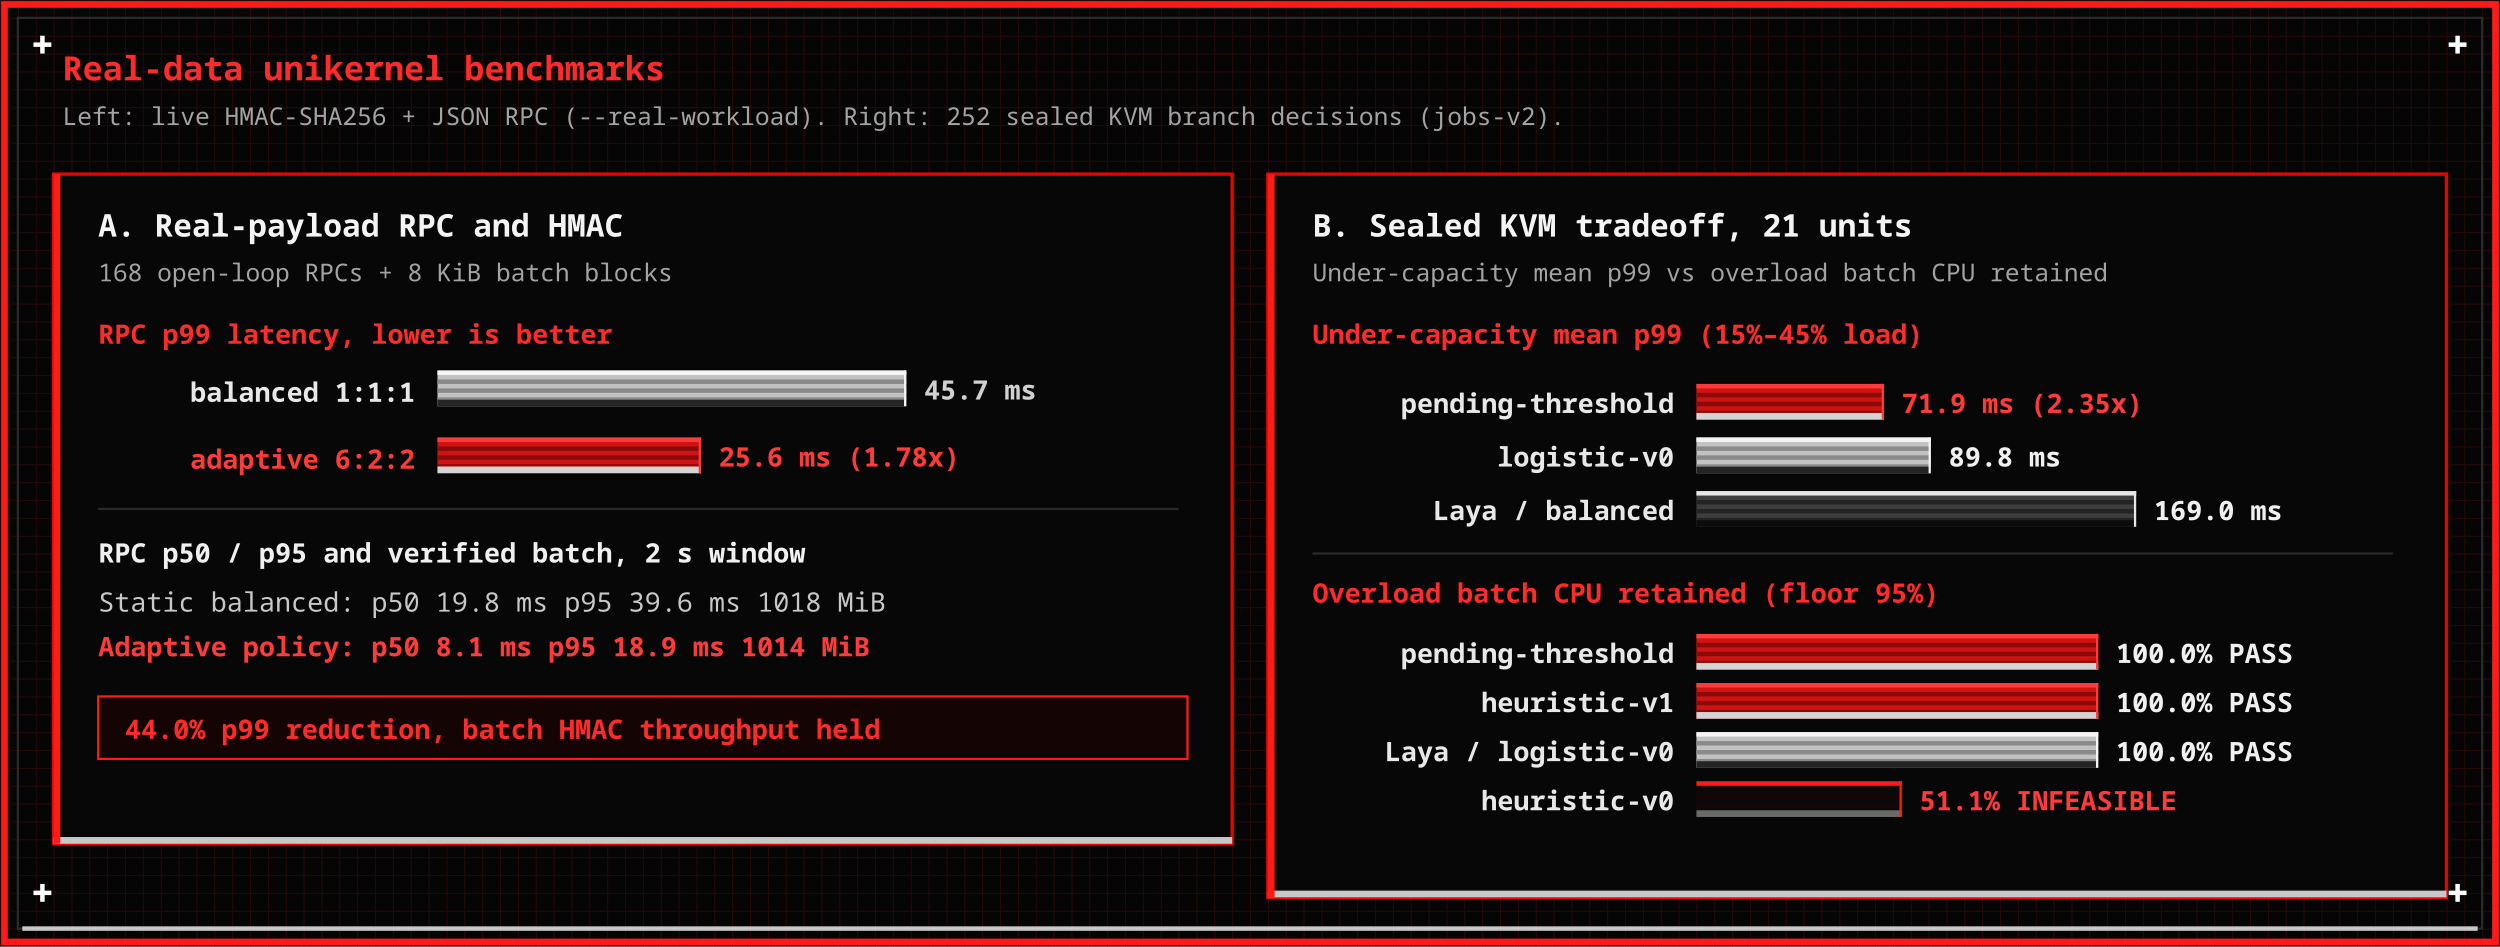
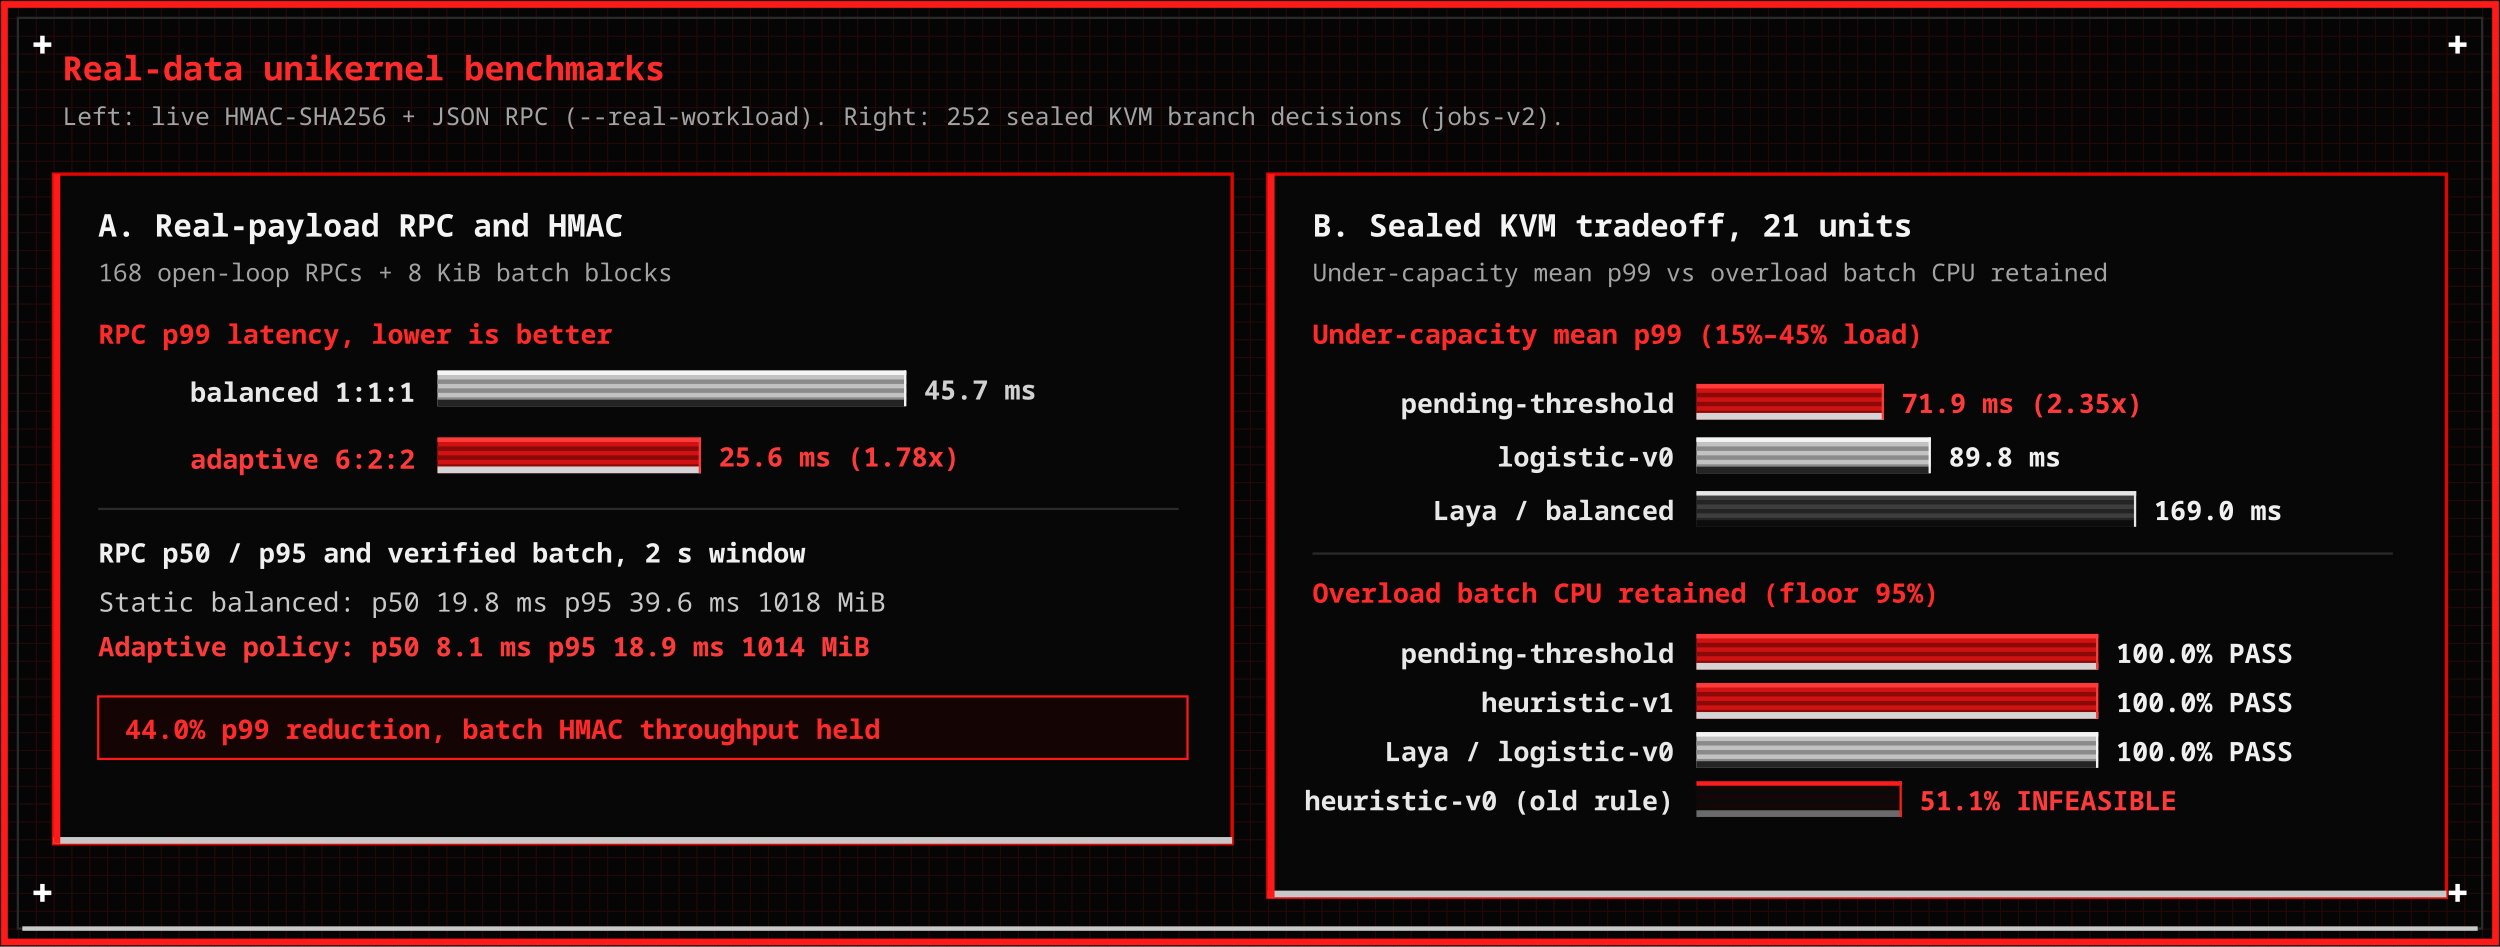
<svg xmlns="http://www.w3.org/2000/svg" width="1120" height="424" viewBox="0 0 1120 424" font-family="'Noto Sans Mono', 'Liberation Mono', ui-monospace, monospace">
  <defs>
    <pattern id="grid" width="8" height="8" patternUnits="userSpaceOnUse">
      <path d="M8 0 H0 V8" fill="none" stroke="#240808" stroke-width="1" />
    </pattern>
  </defs>
  <rect width="1120" height="424" fill="#050505" />
  <rect width="1120" height="424" fill="url(#grid)" />
  <rect x="2" y="2" width="1116" height="420" fill="none" stroke="#ff1a1a" stroke-width="3" />
  <rect x="8" y="8" width="1104" height="408" fill="none" stroke="#2a2a2a" stroke-width="1" />
  <rect x="10" y="415" width="1100" height="2" fill="#c8c8c8" />
  <g fill="#ffffff">
    <rect x="18" y="16" width="2" height="8" />
    <rect x="15" y="19" width="8" height="2" />
    <rect x="1100" y="16" width="2" height="8" />
    <rect x="1097" y="19" width="8" height="2" />
    <rect x="18" y="396" width="2" height="8" />
    <rect x="15" y="399" width="8" height="2" />
    <rect x="1100" y="396" width="2" height="8" />
    <rect x="1097" y="399" width="8" height="2" />
  </g>
  <text x="28" y="36" text-anchor="start" font-size="15" font-weight="800" fill="#ff2a2a">Real-data unikernel benchmarks</text>
  <text x="28" y="56" text-anchor="start" font-size="11" font-weight="500" fill="#a3a3a3">Left: live HMAC-SHA256 + JSON RPC (--real-workload). Right: 252 sealed KVM branch decisions (jobs-v2).</text>
  <rect x="24" y="78" width="528" height="300" fill="#070707" stroke="#e10600" stroke-width="1.5" />
  <rect x="24" y="375" width="528" height="3" fill="#c8c8c8" />
  <rect x="24" y="78" width="3" height="300" fill="#ff1a1a" />
  <text x="44" y="106" text-anchor="start" font-size="14" font-weight="800" fill="#f4f4f4">A. Real-payload RPC and HMAC</text>
  <text x="44" y="126" text-anchor="start" font-size="11" font-weight="500" fill="#a3a3a3">168 open-loop RPCs + 8 KiB batch blocks</text>
  <text x="44" y="154" text-anchor="start" font-size="12" font-weight="700" fill="#ff2a2a">RPC p99 latency, lower is better</text>
  <text x="186" y="180" text-anchor="end" font-size="12" font-weight="700" fill="#e8e8e8">balanced 1:1:1</text>
  <rect x="196" y="166" width="210" height="16" fill="#c2c2c2" />
  <rect x="196" y="170" width="210" height="2" fill="#8a8a8a" />
  <rect x="196" y="174" width="210" height="2" fill="#8a8a8a" />
  <rect x="196" y="178" width="210" height="1" fill="#8a8a8a" />
  <rect x="196" y="166" width="210" height="2" fill="#f4f4f4" />
  <rect x="196" y="179" width="210" height="3" fill="#242424" />
  <rect x="405" y="166" width="1" height="16" fill="#f4f4f4" />
  <text x="414" y="179" text-anchor="start" font-size="12" font-weight="700" fill="#d0d0d0">45.7 ms</text>
  <text x="186" y="210" text-anchor="end" font-size="12" font-weight="700" fill="#ff3a3a">adaptive 6:2:2</text>
  <rect x="196" y="196" width="118" height="16" fill="#d01212" />
  <rect x="196" y="200" width="118" height="2" fill="#8a0a0a" />
  <rect x="196" y="204" width="118" height="2" fill="#8a0a0a" />
  <rect x="196" y="208" width="118" height="1" fill="#8a0a0a" />
  <rect x="196" y="196" width="118" height="2" fill="#ff3a3a" />
  <rect x="196" y="209" width="118" height="3" fill="#d4d4d4" />
  <rect x="313" y="196" width="1" height="16" fill="#ff3a3a" />
  <text x="322" y="209" text-anchor="start" font-size="12" font-weight="700" fill="#ff3a3a">25.6 ms  (1.78x)</text>
  <line x1="44" y1="228" x2="528" y2="228" stroke="#2a2a2a" stroke-width="1" />
  <text x="44" y="252" text-anchor="start" font-size="12" font-weight="700" fill="#f0f0f0">RPC p50 / p95 and verified batch, 2 s window</text>
  <text x="44" y="274" text-anchor="start" font-size="12" font-weight="500" fill="#c8c8c8">Static balanced:  p50 19.8 ms   p95 39.6 ms   1018 MiB</text>
  <text x="44" y="294" text-anchor="start" font-size="12" font-weight="700" fill="#ff3a3a">Adaptive policy:  p50 8.1 ms   p95 18.9 ms   1014 MiB</text>
  <rect x="44" y="312" width="488" height="28" fill="#140404" stroke="#ff1a1a" stroke-width="1" />
  <text x="56" y="331" text-anchor="start" font-size="12" font-weight="700" fill="#ff2a2a">44.0% p99 reduction, batch HMAC throughput held</text>
  <rect x="568" y="78" width="528" height="324" fill="#070707" stroke="#e10600" stroke-width="1.5" />
  <rect x="568" y="399" width="528" height="3" fill="#c8c8c8" />
  <rect x="568" y="78" width="3" height="324" fill="#ff1a1a" />
  <text x="588" y="106" text-anchor="start" font-size="14" font-weight="800" fill="#f4f4f4">B. Sealed KVM tradeoff, 21 units</text>
  <text x="588" y="126" text-anchor="start" font-size="11" font-weight="500" fill="#a3a3a3">Under-capacity mean p99 vs overload batch CPU retained</text>
  <text x="588" y="154" text-anchor="start" font-size="12" font-weight="700" fill="#ff2a2a">Under-capacity mean p99 (15%–45% load)</text>
  <text x="750" y="185" text-anchor="end" font-size="12" font-weight="700" fill="#e8e8e8">pending-threshold</text>
  <rect x="760" y="172" width="84" height="16" fill="#d01212" />
  <rect x="760" y="176" width="84" height="2" fill="#8a0a0a" />
  <rect x="760" y="180" width="84" height="2" fill="#8a0a0a" />
  <rect x="760" y="184" width="84" height="1" fill="#8a0a0a" />
  <rect x="760" y="172" width="84" height="2" fill="#ff3a3a" />
  <rect x="760" y="185" width="84" height="3" fill="#d4d4d4" />
  <rect x="843" y="172" width="1" height="16" fill="#ff3a3a" />
  <text x="852" y="185" text-anchor="start" font-size="12" font-weight="700" fill="#ff3a3a">71.9 ms  (2.35x)</text>
  <text x="750" y="209" text-anchor="end" font-size="12" font-weight="700" fill="#e8e8e8">logistic-v0</text>
  <rect x="760" y="196" width="105" height="16" fill="#c2c2c2" />
  <rect x="760" y="200" width="105" height="2" fill="#8a8a8a" />
  <rect x="760" y="204" width="105" height="2" fill="#8a8a8a" />
  <rect x="760" y="208" width="105" height="1" fill="#8a8a8a" />
  <rect x="760" y="196" width="105" height="2" fill="#f4f4f4" />
  <rect x="760" y="209" width="105" height="3" fill="#242424" />
  <rect x="864" y="196" width="1" height="16" fill="#f4f4f4" />
  <text x="873" y="209" text-anchor="start" font-size="12" font-weight="700" fill="#f0f0f0">89.8 ms</text>
  <text x="750" y="233" text-anchor="end" font-size="12" font-weight="700" fill="#e8e8e8">Laya / balanced</text>
  <rect x="760" y="220" width="197" height="16" fill="#3e3e3e" />
  <rect x="760" y="224" width="197" height="2" fill="#242424" />
  <rect x="760" y="228" width="197" height="2" fill="#242424" />
  <rect x="760" y="232" width="197" height="1" fill="#242424" />
  <rect x="760" y="220" width="197" height="2" fill="#e6e6e6" />
  <rect x="760" y="233" width="197" height="3" fill="#0c0c0c" />
  <rect x="956" y="220" width="1" height="16" fill="#e6e6e6" />
  <text x="965" y="233" text-anchor="start" font-size="12" font-weight="700" fill="#f0f0f0">169.0 ms</text>
  <line x1="588" y1="248" x2="1072" y2="248" stroke="#2a2a2a" stroke-width="1" />
  <text x="588" y="270" text-anchor="start" font-size="12" font-weight="700" fill="#ff2a2a">Overload batch CPU retained (floor 95%)</text>
  <text x="750" y="297" text-anchor="end" font-size="12" font-weight="700" fill="#e8e8e8">pending-threshold</text>
  <rect x="760" y="284" width="180" height="16" fill="#d01212" />
  <rect x="760" y="288" width="180" height="2" fill="#8a0a0a" />
  <rect x="760" y="292" width="180" height="2" fill="#8a0a0a" />
  <rect x="760" y="296" width="180" height="1" fill="#8a0a0a" />
  <rect x="760" y="284" width="180" height="2" fill="#ff3a3a" />
  <rect x="760" y="297" width="180" height="3" fill="#d4d4d4" />
  <rect x="939" y="284" width="1" height="16" fill="#ff3a3a" />
  <text x="948" y="297" text-anchor="start" font-size="12" font-weight="700" fill="#f0f0f0">100.0%  PASS</text>
  <text x="750" y="319" text-anchor="end" font-size="12" font-weight="700" fill="#e8e8e8">heuristic-v1</text>
  <rect x="760" y="306" width="180" height="16" fill="#d01212" />
  <rect x="760" y="310" width="180" height="2" fill="#8a0a0a" />
  <rect x="760" y="314" width="180" height="2" fill="#8a0a0a" />
  <rect x="760" y="318" width="180" height="1" fill="#8a0a0a" />
  <rect x="760" y="306" width="180" height="2" fill="#ff3a3a" />
  <rect x="760" y="319" width="180" height="3" fill="#d4d4d4" />
  <rect x="939" y="306" width="1" height="16" fill="#ff3a3a" />
  <text x="948" y="319" text-anchor="start" font-size="12" font-weight="700" fill="#f0f0f0">100.0%  PASS</text>
  <text x="750" y="341" text-anchor="end" font-size="12" font-weight="700" fill="#e8e8e8">Laya / logistic-v0</text>
  <rect x="760" y="328" width="180" height="16" fill="#c2c2c2" />
  <rect x="760" y="332" width="180" height="2" fill="#8a8a8a" />
  <rect x="760" y="336" width="180" height="2" fill="#8a8a8a" />
  <rect x="760" y="340" width="180" height="1" fill="#8a8a8a" />
  <rect x="760" y="328" width="180" height="2" fill="#f4f4f4" />
  <rect x="760" y="341" width="180" height="3" fill="#242424" />
  <rect x="939" y="328" width="1" height="16" fill="#f4f4f4" />
  <text x="948" y="341" text-anchor="start" font-size="12" font-weight="700" fill="#f0f0f0">100.0%  PASS</text>
-   <text x="750" y="363" text-anchor="end" font-size="12" font-weight="700" fill="#e8e8e8">heuristic-v0</text>
+   <text x="750" y="363" text-anchor="end" font-size="12" font-weight="700" fill="#e8e8e8">heuristic-v0 (old rule)</text>
  <rect x="760" y="350" width="92" height="16" fill="#160606" />
  <rect x="760" y="354" width="92" height="2" fill="#0a0a0a" />
  <rect x="760" y="358" width="92" height="2" fill="#0a0a0a" />
  <rect x="760" y="362" width="92" height="1" fill="#0a0a0a" />
  <rect x="760" y="350" width="92" height="2" fill="#ff1c1c" />
  <rect x="760" y="363" width="92" height="3" fill="#6a6a6a" />
  <rect x="851" y="350" width="1" height="16" fill="#ff1c1c" />
  <text x="860" y="363" text-anchor="start" font-size="12" font-weight="700" fill="#ff3a3a">51.1%  INFEASIBLE</text>
</svg>
